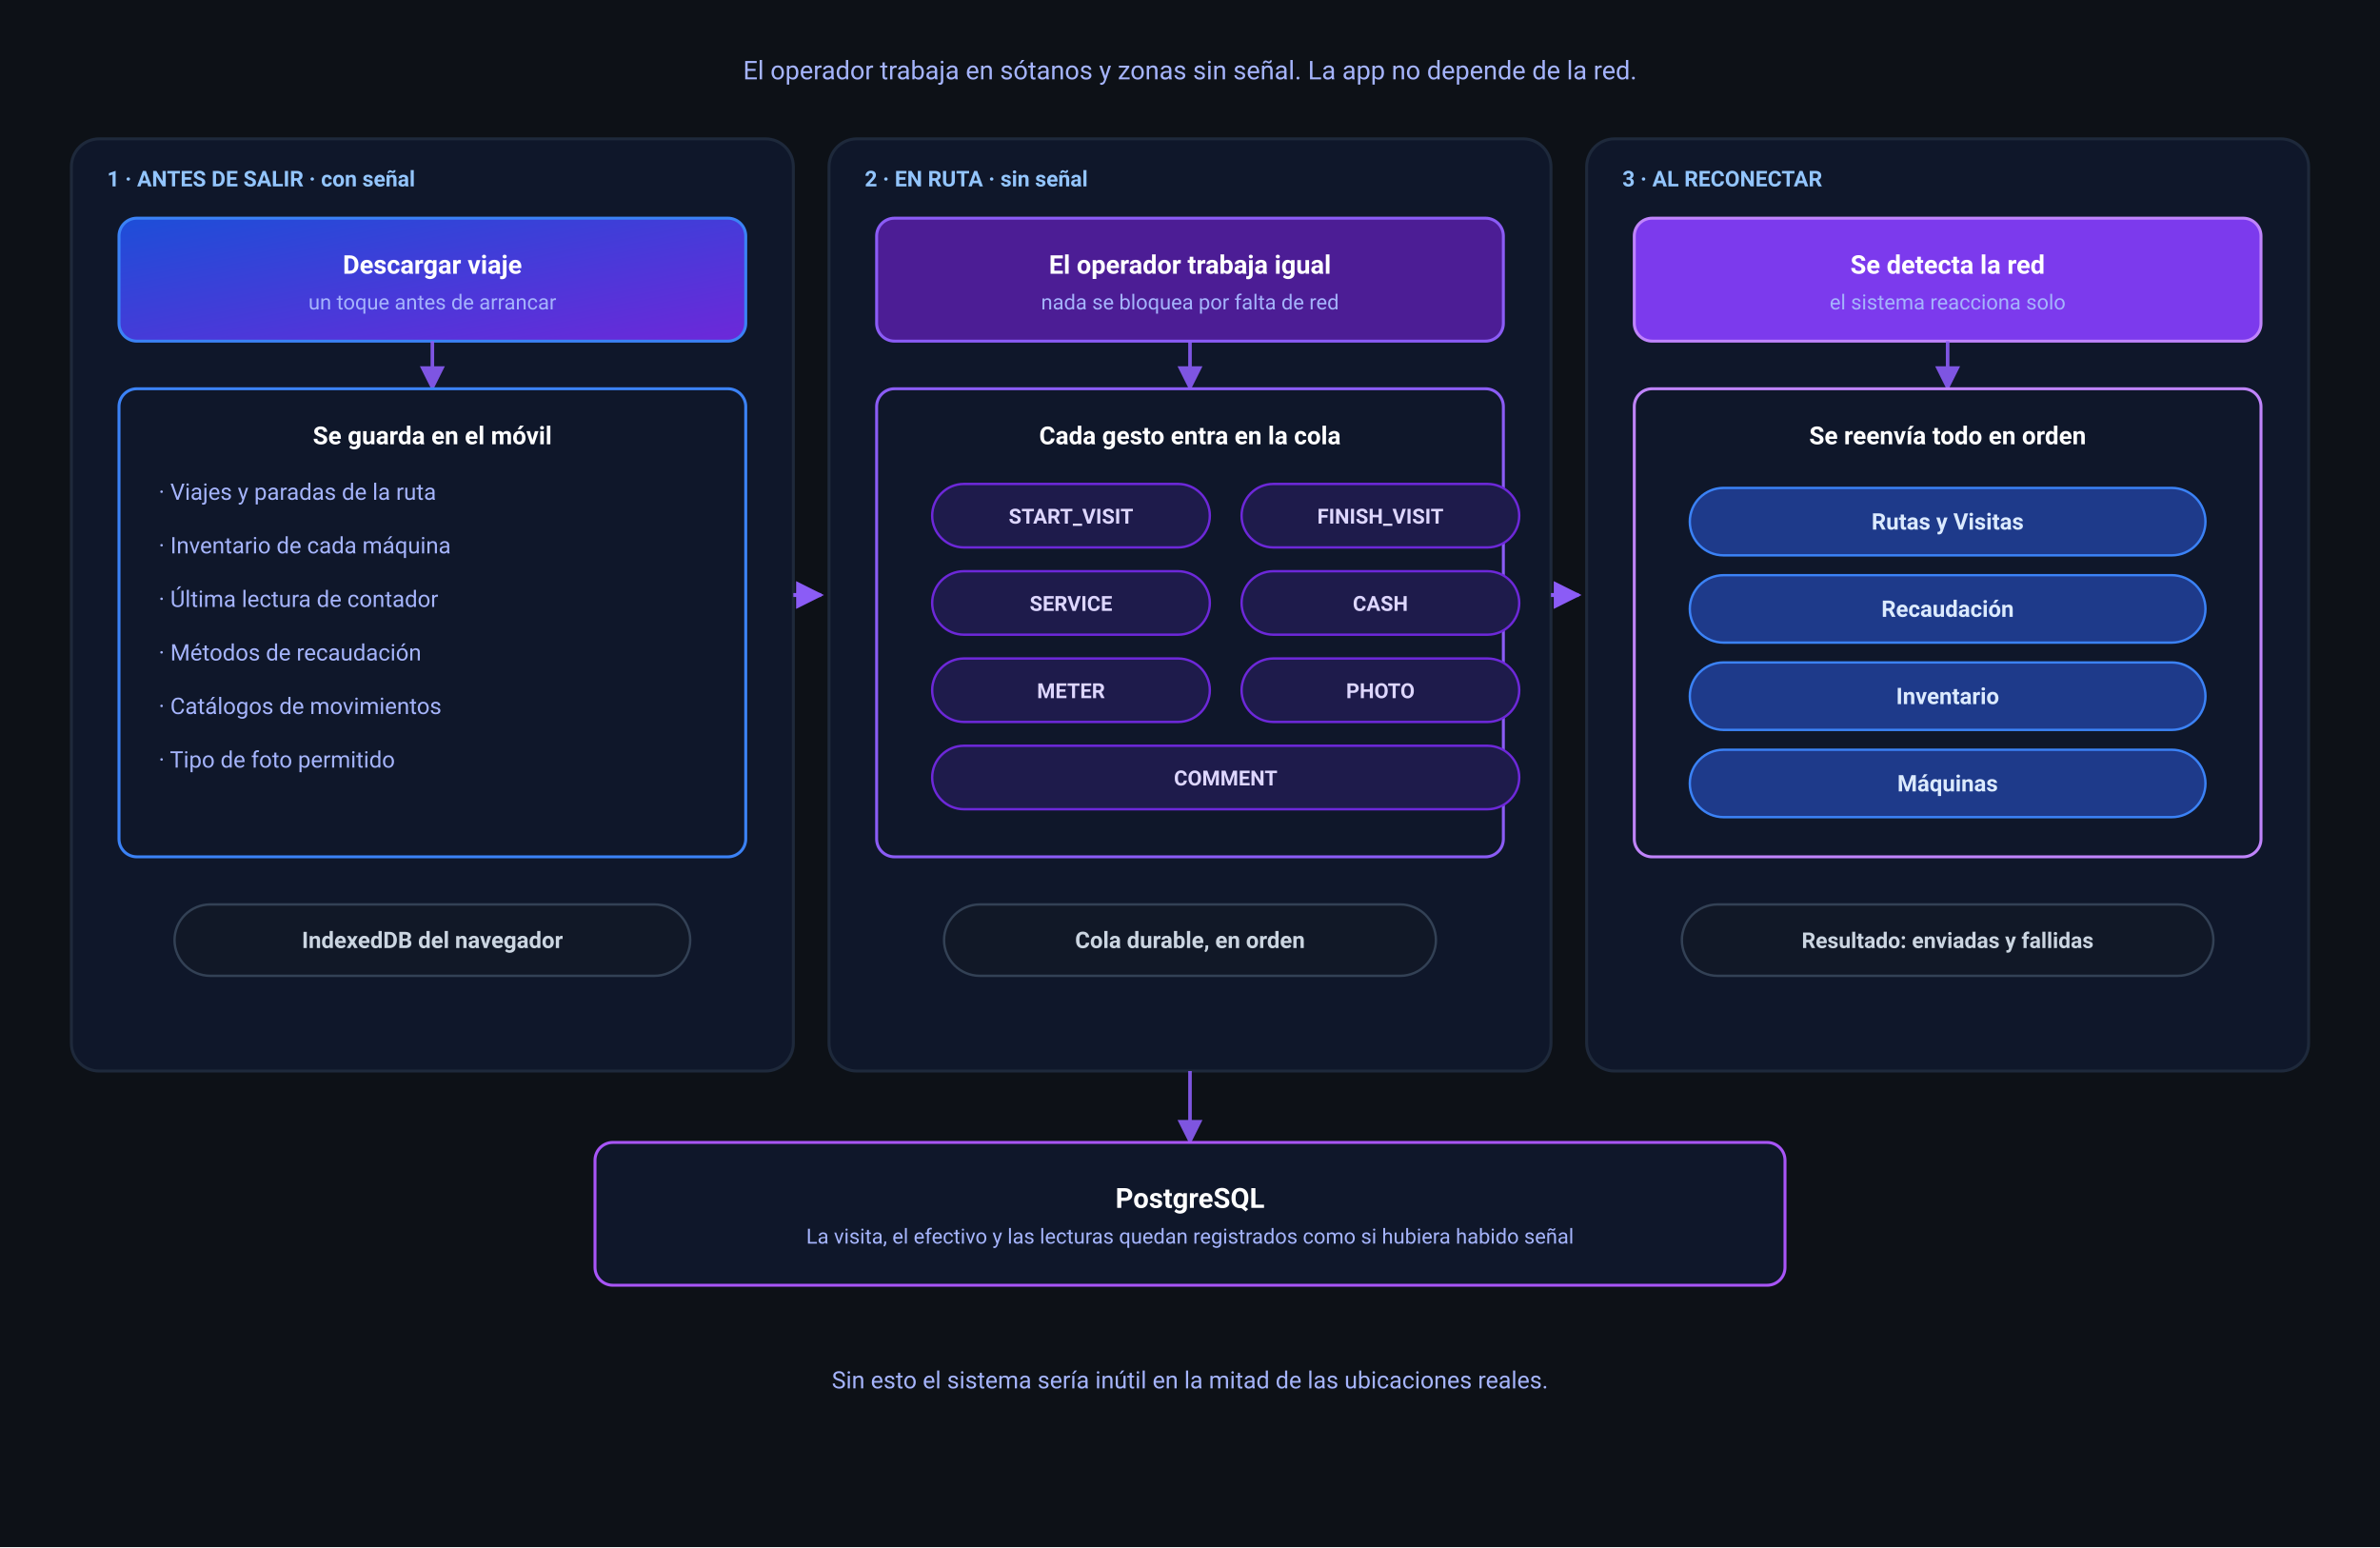
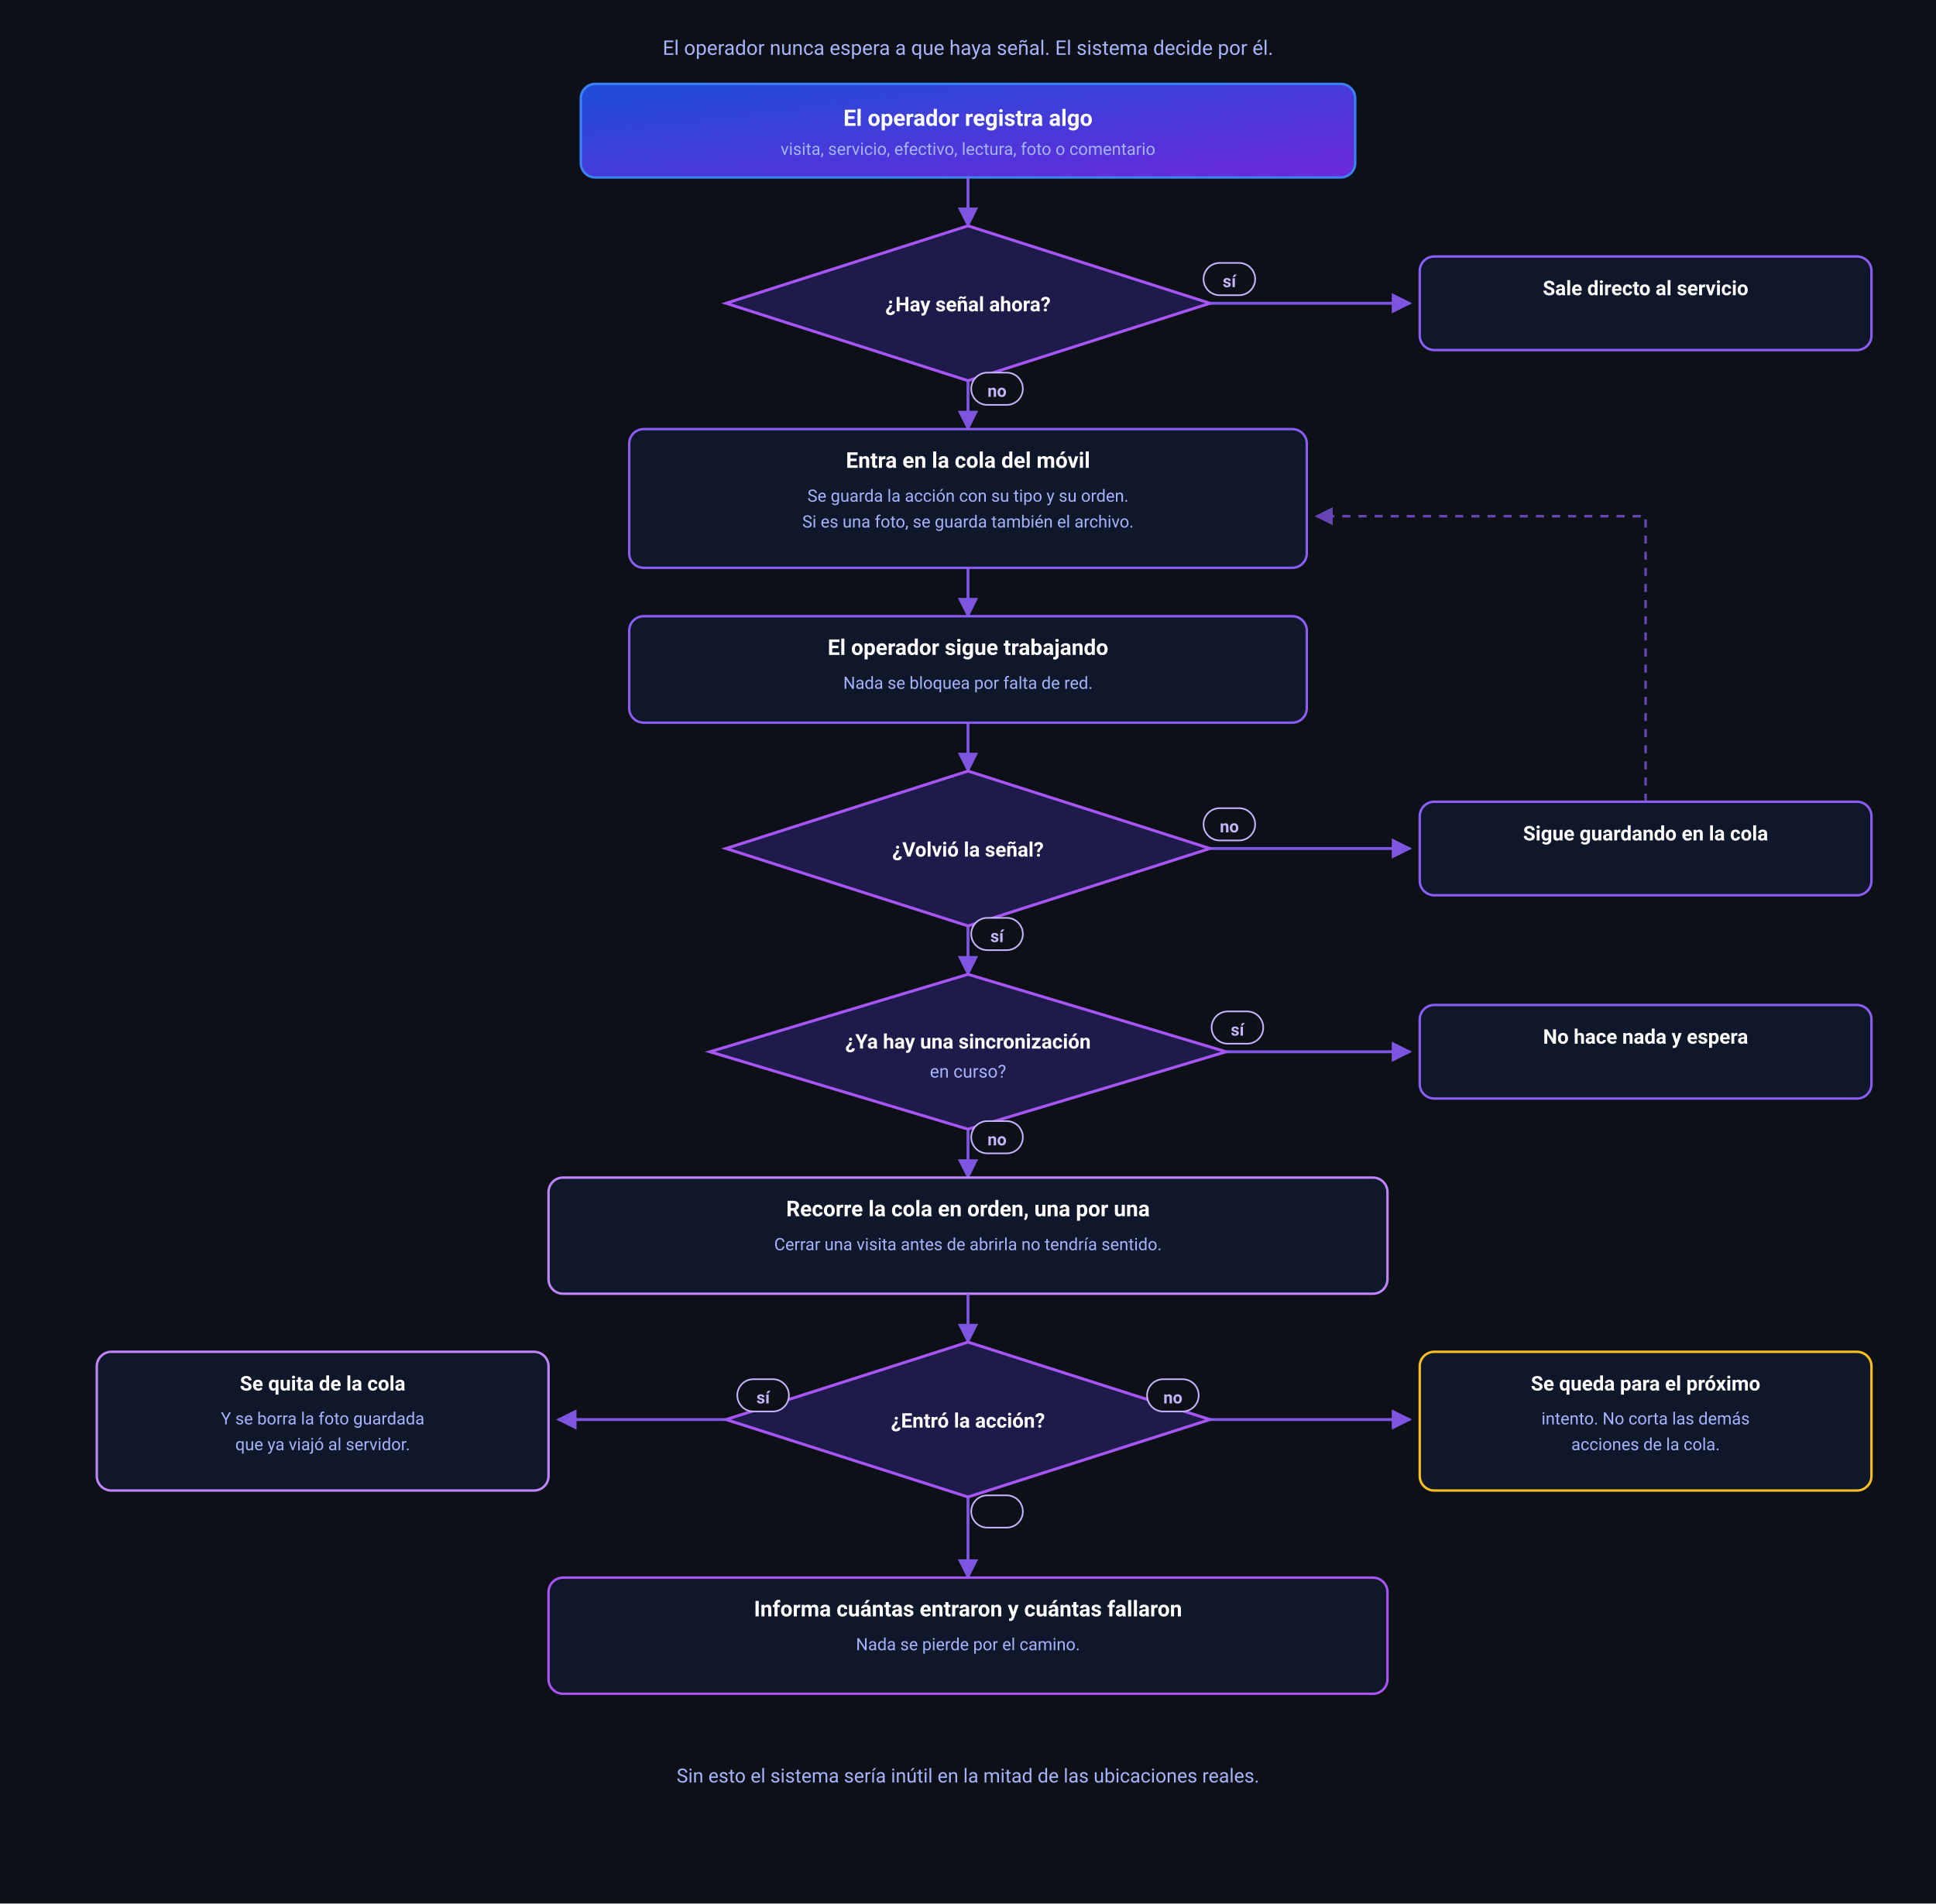
- <svg xmlns="http://www.w3.org/2000/svg" viewBox="0 0 1200 780" width="100%" role="img" aria-label="Flujo de extremo a extremo de la app de campo sin conexión">
+ <svg xmlns="http://www.w3.org/2000/svg" viewBox="0 0 1200 1180" width="100%" role="img" aria-label="Flujo de la app de campo con decisiones">
  <defs>
    <marker id="a" viewBox="0 0 10 10" refX="9" refY="5" markerWidth="7" markerHeight="7" orient="auto-start-reverse">
      <path d="M0 0 L10 5 L0 10 z" fill="#8B5CF6" />
    </marker>
    <linearGradient id="gc" x1="0" y1="0" x2="1" y2="1">
      <stop offset="0%" stop-color="#1D4ED8" />
      <stop offset="100%" stop-color="#6D28D9" />
    </linearGradient>
  </defs>
-   <rect width="1200" height="780" fill="#0D1117" />
-   <text x="600" y="40" font-family="system-ui,-apple-system,Segoe UI,Roboto,Helvetica,Arial,sans-serif" font-size="13" font-weight="400" fill="#A5B4FC" text-anchor="middle" opacity="1">El operador trabaja en sótanos y zonas sin señal. La app no depende de la red.</text>
-   <rect x="36" y="70" width="364" height="470" rx="14" fill="#0F172A" stroke="#1E293B" stroke-width="1.5" />
-   <text x="54" y="94" font-family="system-ui,-apple-system,Segoe UI,Roboto,Helvetica,Arial,sans-serif" font-size="11" font-weight="700" fill="#93C5FD" text-anchor="start" opacity="1">1 · ANTES DE SALIR  ·  con señal</text>
-   <rect x="60" y="110" width="316" height="62" rx="9" fill="url(#gc)" stroke="#3B82F6" stroke-width="1.5" />
-   <text x="218.0" y="138.0" font-family="system-ui,-apple-system,Segoe UI,Roboto,Helvetica,Arial,sans-serif" font-size="13" font-weight="600" fill="#FFFFFF" text-anchor="middle" opacity="1">Descargar viaje</text>
-   <text x="218.0" y="156.0" font-family="system-ui,-apple-system,Segoe UI,Roboto,Helvetica,Arial,sans-serif" font-size="10.5" font-weight="400" fill="#A5B4FC" text-anchor="middle" opacity="1">un toque antes de arrancar</text>
-   <path d="M 218 172 L 218 196" stroke="#8B5CF6" stroke-width="1.8" fill="none" marker-end="url(#a)" opacity="0.9" />
-   <rect x="60" y="196" width="316" height="236" rx="9" fill="#0F172A" stroke="#3B82F6" stroke-width="1.5" />
-   <text x="218.0" y="319.0" font-family="system-ui,-apple-system,Segoe UI,Roboto,Helvetica,Arial,sans-serif" font-size="13.5" font-weight="600" fill="#FFFFFF" text-anchor="middle" opacity="1" />
-   <text x="218" y="224" font-family="system-ui,-apple-system,Segoe UI,Roboto,Helvetica,Arial,sans-serif" font-size="12.5" font-weight="700" fill="#FFFFFF" text-anchor="middle" opacity="1">Se guarda en el móvil</text>
-   <text x="80" y="252" font-family="system-ui,-apple-system,Segoe UI,Roboto,Helvetica,Arial,sans-serif" font-size="11.5" font-weight="400" fill="#A5B4FC" text-anchor="start" opacity="1">·  Viajes y paradas de la ruta</text>
-   <text x="80" y="279" font-family="system-ui,-apple-system,Segoe UI,Roboto,Helvetica,Arial,sans-serif" font-size="11.5" font-weight="400" fill="#A5B4FC" text-anchor="start" opacity="1">·  Inventario de cada máquina</text>
-   <text x="80" y="306" font-family="system-ui,-apple-system,Segoe UI,Roboto,Helvetica,Arial,sans-serif" font-size="11.5" font-weight="400" fill="#A5B4FC" text-anchor="start" opacity="1">·  Última lectura de contador</text>
-   <text x="80" y="333" font-family="system-ui,-apple-system,Segoe UI,Roboto,Helvetica,Arial,sans-serif" font-size="11.5" font-weight="400" fill="#A5B4FC" text-anchor="start" opacity="1">·  Métodos de recaudación</text>
-   <text x="80" y="360" font-family="system-ui,-apple-system,Segoe UI,Roboto,Helvetica,Arial,sans-serif" font-size="11.5" font-weight="400" fill="#A5B4FC" text-anchor="start" opacity="1">·  Catálogos de movimientos</text>
-   <text x="80" y="387" font-family="system-ui,-apple-system,Segoe UI,Roboto,Helvetica,Arial,sans-serif" font-size="11.5" font-weight="400" fill="#A5B4FC" text-anchor="start" opacity="1">·  Tipo de foto permitido</text>
-   <rect x="88" y="456" width="260" height="36" rx="18.0" fill="#111827" stroke="#334155" stroke-width="1.2" />
-   <text x="218.0" y="478.0" font-family="system-ui,-apple-system,Segoe UI,Roboto,Helvetica,Arial,sans-serif" font-size="11.5" font-weight="600" fill="#CBD5E1" text-anchor="middle" opacity="1">IndexedDB del navegador</text>
-   <rect x="418" y="70" width="364" height="470" rx="14" fill="#0F172A" stroke="#1E293B" stroke-width="1.5" />
-   <text x="436" y="94" font-family="system-ui,-apple-system,Segoe UI,Roboto,Helvetica,Arial,sans-serif" font-size="11" font-weight="700" fill="#93C5FD" text-anchor="start" opacity="1">2 · EN RUTA  ·  sin señal</text>
-   <rect x="442" y="110" width="316" height="62" rx="9" fill="#4C1D95" stroke="#8B5CF6" stroke-width="1.5" />
-   <text x="600.0" y="138.0" font-family="system-ui,-apple-system,Segoe UI,Roboto,Helvetica,Arial,sans-serif" font-size="13" font-weight="600" fill="#FFFFFF" text-anchor="middle" opacity="1">El operador trabaja igual</text>
-   <text x="600.0" y="156.0" font-family="system-ui,-apple-system,Segoe UI,Roboto,Helvetica,Arial,sans-serif" font-size="10.5" font-weight="400" fill="#A5B4FC" text-anchor="middle" opacity="1">nada se bloquea por falta de red</text>
-   <path d="M 600 172 L 600 196" stroke="#8B5CF6" stroke-width="1.8" fill="none" marker-end="url(#a)" opacity="0.9" />
-   <rect x="442" y="196" width="316" height="236" rx="9" fill="#0F172A" stroke="#8B5CF6" stroke-width="1.5" />
-   <text x="600.0" y="319.0" font-family="system-ui,-apple-system,Segoe UI,Roboto,Helvetica,Arial,sans-serif" font-size="13.5" font-weight="600" fill="#FFFFFF" text-anchor="middle" opacity="1" />
-   <text x="600" y="224" font-family="system-ui,-apple-system,Segoe UI,Roboto,Helvetica,Arial,sans-serif" font-size="12.5" font-weight="700" fill="#FFFFFF" text-anchor="middle" opacity="1">Cada gesto entra en la cola</text>
-   <rect x="470" y="244" width="140" height="32" rx="16.0" fill="#1E1B4B" stroke="#6D28D9" stroke-width="1.2" />
-   <text x="540.0" y="264.0" font-family="system-ui,-apple-system,Segoe UI,Roboto,Helvetica,Arial,sans-serif" font-size="10.5" font-weight="600" fill="#DDD6FE" text-anchor="middle" opacity="1">START_VISIT</text>
-   <rect x="626" y="244" width="140" height="32" rx="16.0" fill="#1E1B4B" stroke="#6D28D9" stroke-width="1.2" />
-   <text x="696.0" y="264.0" font-family="system-ui,-apple-system,Segoe UI,Roboto,Helvetica,Arial,sans-serif" font-size="10.5" font-weight="600" fill="#DDD6FE" text-anchor="middle" opacity="1">FINISH_VISIT</text>
-   <rect x="470" y="288" width="140" height="32" rx="16.0" fill="#1E1B4B" stroke="#6D28D9" stroke-width="1.2" />
-   <text x="540.0" y="308.0" font-family="system-ui,-apple-system,Segoe UI,Roboto,Helvetica,Arial,sans-serif" font-size="10.5" font-weight="600" fill="#DDD6FE" text-anchor="middle" opacity="1">SERVICE</text>
-   <rect x="626" y="288" width="140" height="32" rx="16.0" fill="#1E1B4B" stroke="#6D28D9" stroke-width="1.2" />
-   <text x="696.0" y="308.0" font-family="system-ui,-apple-system,Segoe UI,Roboto,Helvetica,Arial,sans-serif" font-size="10.5" font-weight="600" fill="#DDD6FE" text-anchor="middle" opacity="1">CASH</text>
-   <rect x="470" y="332" width="140" height="32" rx="16.0" fill="#1E1B4B" stroke="#6D28D9" stroke-width="1.2" />
-   <text x="540.0" y="352.0" font-family="system-ui,-apple-system,Segoe UI,Roboto,Helvetica,Arial,sans-serif" font-size="10.5" font-weight="600" fill="#DDD6FE" text-anchor="middle" opacity="1">METER</text>
-   <rect x="626" y="332" width="140" height="32" rx="16.0" fill="#1E1B4B" stroke="#6D28D9" stroke-width="1.2" />
-   <text x="696.0" y="352.0" font-family="system-ui,-apple-system,Segoe UI,Roboto,Helvetica,Arial,sans-serif" font-size="10.5" font-weight="600" fill="#DDD6FE" text-anchor="middle" opacity="1">PHOTO</text>
-   <rect x="470" y="376" width="296" height="32" rx="16.0" fill="#1E1B4B" stroke="#6D28D9" stroke-width="1.2" />
-   <text x="618.0" y="396.0" font-family="system-ui,-apple-system,Segoe UI,Roboto,Helvetica,Arial,sans-serif" font-size="10.5" font-weight="600" fill="#DDD6FE" text-anchor="middle" opacity="1">COMMENT</text>
-   <rect x="476" y="456" width="248" height="36" rx="18.0" fill="#111827" stroke="#334155" stroke-width="1.2" />
-   <text x="600.0" y="478.0" font-family="system-ui,-apple-system,Segoe UI,Roboto,Helvetica,Arial,sans-serif" font-size="11.5" font-weight="600" fill="#CBD5E1" text-anchor="middle" opacity="1">Cola durable, en orden</text>
-   <rect x="800" y="70" width="364" height="470" rx="14" fill="#0F172A" stroke="#1E293B" stroke-width="1.5" />
-   <text x="818" y="94" font-family="system-ui,-apple-system,Segoe UI,Roboto,Helvetica,Arial,sans-serif" font-size="11" font-weight="700" fill="#93C5FD" text-anchor="start" opacity="1">3 · AL RECONECTAR</text>
-   <rect x="824" y="110" width="316" height="62" rx="9" fill="#7C3AED" stroke="#C084FC" stroke-width="1.5" />
-   <text x="982.0" y="138.0" font-family="system-ui,-apple-system,Segoe UI,Roboto,Helvetica,Arial,sans-serif" font-size="13" font-weight="600" fill="#FFFFFF" text-anchor="middle" opacity="1">Se detecta la red</text>
-   <text x="982.0" y="156.0" font-family="system-ui,-apple-system,Segoe UI,Roboto,Helvetica,Arial,sans-serif" font-size="10.5" font-weight="400" fill="#A5B4FC" text-anchor="middle" opacity="1">el sistema reacciona solo</text>
-   <path d="M 982 172 L 982 196" stroke="#8B5CF6" stroke-width="1.8" fill="none" marker-end="url(#a)" opacity="0.9" />
-   <rect x="824" y="196" width="316" height="236" rx="9" fill="#0F172A" stroke="#C084FC" stroke-width="1.5" />
-   <text x="982.0" y="319.0" font-family="system-ui,-apple-system,Segoe UI,Roboto,Helvetica,Arial,sans-serif" font-size="13.5" font-weight="600" fill="#FFFFFF" text-anchor="middle" opacity="1" />
-   <text x="982" y="224" font-family="system-ui,-apple-system,Segoe UI,Roboto,Helvetica,Arial,sans-serif" font-size="12.5" font-weight="700" fill="#FFFFFF" text-anchor="middle" opacity="1">Se reenvía todo en orden</text>
-   <rect x="852" y="246" width="260" height="34" rx="17.0" fill="#1E3A8A" stroke="#3B82F6" stroke-width="1.2" />
-   <text x="982.0" y="267.0" font-family="system-ui,-apple-system,Segoe UI,Roboto,Helvetica,Arial,sans-serif" font-size="11.5" font-weight="600" fill="#DBEAFE" text-anchor="middle" opacity="1">Rutas y Visitas</text>
-   <rect x="852" y="290" width="260" height="34" rx="17.0" fill="#1E3A8A" stroke="#3B82F6" stroke-width="1.2" />
-   <text x="982.0" y="311.0" font-family="system-ui,-apple-system,Segoe UI,Roboto,Helvetica,Arial,sans-serif" font-size="11.5" font-weight="600" fill="#DBEAFE" text-anchor="middle" opacity="1">Recaudación</text>
-   <rect x="852" y="334" width="260" height="34" rx="17.0" fill="#1E3A8A" stroke="#3B82F6" stroke-width="1.2" />
-   <text x="982.0" y="355.0" font-family="system-ui,-apple-system,Segoe UI,Roboto,Helvetica,Arial,sans-serif" font-size="11.5" font-weight="600" fill="#DBEAFE" text-anchor="middle" opacity="1">Inventario</text>
-   <rect x="852" y="378" width="260" height="34" rx="17.0" fill="#1E3A8A" stroke="#3B82F6" stroke-width="1.2" />
-   <text x="982.0" y="399.0" font-family="system-ui,-apple-system,Segoe UI,Roboto,Helvetica,Arial,sans-serif" font-size="11.5" font-weight="600" fill="#DBEAFE" text-anchor="middle" opacity="1">Máquinas</text>
-   <rect x="848" y="456" width="268" height="36" rx="18.0" fill="#111827" stroke="#334155" stroke-width="1.2" />
-   <text x="982.0" y="478.0" font-family="system-ui,-apple-system,Segoe UI,Roboto,Helvetica,Arial,sans-serif" font-size="11" font-weight="600" fill="#CBD5E1" text-anchor="middle" opacity="1">Resultado: enviadas y fallidas</text>
-   <path d="M 400 300 L 414 300" stroke="#8B5CF6" stroke-width="2" marker-end="url(#a)" />
-   <path d="M 782 300 L 796 300" stroke="#8B5CF6" stroke-width="2" marker-end="url(#a)" />
-   <path d="M 600 540 L 600 576" stroke="#8B5CF6" stroke-width="1.8" fill="none" marker-end="url(#a)" opacity="0.9" />
-   <rect x="300" y="576" width="600" height="72" rx="9" fill="#0F172A" stroke="#A855F7" stroke-width="1.5" />
-   <text x="600.0" y="609.0" font-family="system-ui,-apple-system,Segoe UI,Roboto,Helvetica,Arial,sans-serif" font-size="14" font-weight="600" fill="#FFFFFF" text-anchor="middle" opacity="1">PostgreSQL</text>
-   <text x="600.0" y="627.0" font-family="system-ui,-apple-system,Segoe UI,Roboto,Helvetica,Arial,sans-serif" font-size="10.5" font-weight="400" fill="#A5B4FC" text-anchor="middle" opacity="1">La visita, el efectivo y las lecturas quedan registrados como si hubiera habido señal</text>
-   <text x="600" y="700" font-family="system-ui,-apple-system,Segoe UI,Roboto,Helvetica,Arial,sans-serif" font-size="12" font-weight="400" fill="#A5B4FC" text-anchor="middle" opacity="1">Sin esto el sistema sería inútil en la mitad de las ubicaciones reales.</text>
+   <rect width="1200" height="1180" fill="#0D1117" />
+   <text x="600" y="34" font-family="system-ui,-apple-system,Segoe UI,Roboto,Helvetica,Arial,sans-serif" font-size="12.5" font-weight="400" fill="#A5B4FC" text-anchor="middle" opacity="1">El operador nunca espera a que haya señal. El sistema decide por él.</text>
+   <rect x="360" y="52" width="480" height="58" rx="9" fill="url(#gc)" stroke="#3B82F6" stroke-width="1.5" />
+   <text x="600.0" y="78.0" font-family="system-ui,-apple-system,Segoe UI,Roboto,Helvetica,Arial,sans-serif" font-size="14" font-weight="600" fill="#FFFFFF" text-anchor="middle" opacity="1">El operador registra algo</text>
+   <text x="600.0" y="96.0" font-family="system-ui,-apple-system,Segoe UI,Roboto,Helvetica,Arial,sans-serif" font-size="10.5" font-weight="400" fill="#A5B4FC" text-anchor="middle" opacity="1">visita, servicio, efectivo, lectura, foto o comentario</text>
+   <path d="M 600 110 L 600 140" stroke="#8B5CF6" stroke-width="1.8" fill="none" marker-end="url(#a)" opacity="0.9" />
+   <path d="M 600 140.0 L 750.0 188 L 600 236.0 L 450.0 188 Z" fill="#1E1B4B" stroke="#A855F7" stroke-width="1.8" />
+   <text x="600" y="193" font-family="system-ui,-apple-system,Segoe UI,Roboto,Helvetica,Arial,sans-serif" font-size="12.5" font-weight="700" fill="#FFFFFF" text-anchor="middle" opacity="1">¿Hay señal ahora?</text>
+   <path d="M 750 188 L 874 188" stroke="#8B5CF6" stroke-width="1.8" marker-end="url(#a)" opacity="0.9" />
+   <rect x="746" y="163" width="32" height="20" rx="10" fill="#0D1117" stroke="#C4B5FD" stroke-width="1" />
+   <text x="762" y="178" font-family="system-ui,-apple-system,Segoe UI,Roboto,Helvetica,Arial,sans-serif" font-size="10.5" font-weight="700" fill="#C4B5FD" text-anchor="middle" opacity="1">sí</text>
+   <rect x="880" y="159" width="280" height="58" rx="9" fill="#0F172A" stroke="#8B5CF6" stroke-width="1.5" />
+   <text x="1020.0" y="183" font-family="system-ui,-apple-system,Segoe UI,Roboto,Helvetica,Arial,sans-serif" font-size="12.5" font-weight="700" fill="#FFFFFF" text-anchor="middle" opacity="1">Sale directo al servicio</text>
+   <rect x="602" y="231" width="32" height="20" rx="10" fill="#0D1117" stroke="#C4B5FD" stroke-width="1" />
+   <text x="618" y="246" font-family="system-ui,-apple-system,Segoe UI,Roboto,Helvetica,Arial,sans-serif" font-size="10.5" font-weight="700" fill="#C4B5FD" text-anchor="middle" opacity="1">no</text>
+   <path d="M 600 236 L 600 266" stroke="#8B5CF6" stroke-width="1.8" fill="none" marker-end="url(#a)" opacity="0.9" />
+   <rect x="390" y="266" width="420" height="86" rx="9" fill="#0F172A" stroke="#8B5CF6" stroke-width="1.5" />
+   <text x="600.0" y="290" font-family="system-ui,-apple-system,Segoe UI,Roboto,Helvetica,Arial,sans-serif" font-size="13.5" font-weight="700" fill="#FFFFFF" text-anchor="middle" opacity="1">Entra en la cola del móvil</text>
+   <text x="600.0" y="311" font-family="system-ui,-apple-system,Segoe UI,Roboto,Helvetica,Arial,sans-serif" font-size="10.5" font-weight="400" fill="#A5B4FC" text-anchor="middle" opacity="1">Se guarda la acción con su tipo y su orden.</text>
+   <text x="600.0" y="327" font-family="system-ui,-apple-system,Segoe UI,Roboto,Helvetica,Arial,sans-serif" font-size="10.5" font-weight="400" fill="#A5B4FC" text-anchor="middle" opacity="1">Si es una foto, se guarda también el archivo.</text>
+   <path d="M 600 352 L 600 382" stroke="#8B5CF6" stroke-width="1.8" fill="none" marker-end="url(#a)" opacity="0.9" />
+   <rect x="390" y="382" width="420" height="66" rx="9" fill="#0F172A" stroke="#8B5CF6" stroke-width="1.5" />
+   <text x="600.0" y="406" font-family="system-ui,-apple-system,Segoe UI,Roboto,Helvetica,Arial,sans-serif" font-size="13.5" font-weight="700" fill="#FFFFFF" text-anchor="middle" opacity="1">El operador sigue trabajando</text>
+   <text x="600.0" y="427" font-family="system-ui,-apple-system,Segoe UI,Roboto,Helvetica,Arial,sans-serif" font-size="10.5" font-weight="400" fill="#A5B4FC" text-anchor="middle" opacity="1">Nada se bloquea por falta de red.</text>
+   <path d="M 600 448 L 600 478" stroke="#8B5CF6" stroke-width="1.8" fill="none" marker-end="url(#a)" opacity="0.9" />
+   <path d="M 600 478.0 L 750.0 526 L 600 574.0 L 450.0 526 Z" fill="#1E1B4B" stroke="#A855F7" stroke-width="1.8" />
+   <text x="600" y="531" font-family="system-ui,-apple-system,Segoe UI,Roboto,Helvetica,Arial,sans-serif" font-size="12.5" font-weight="700" fill="#FFFFFF" text-anchor="middle" opacity="1">¿Volvió la señal?</text>
+   <path d="M 750 526 L 874 526" stroke="#8B5CF6" stroke-width="1.8" marker-end="url(#a)" opacity="0.9" />
+   <rect x="746" y="501" width="32" height="20" rx="10" fill="#0D1117" stroke="#C4B5FD" stroke-width="1" />
+   <text x="762" y="516" font-family="system-ui,-apple-system,Segoe UI,Roboto,Helvetica,Arial,sans-serif" font-size="10.5" font-weight="700" fill="#C4B5FD" text-anchor="middle" opacity="1">no</text>
+   <rect x="880" y="497" width="280" height="58" rx="9" fill="#0F172A" stroke="#8B5CF6" stroke-width="1.5" />
+   <text x="1020.0" y="521" font-family="system-ui,-apple-system,Segoe UI,Roboto,Helvetica,Arial,sans-serif" font-size="12.5" font-weight="700" fill="#FFFFFF" text-anchor="middle" opacity="1">Sigue guardando en la cola</text>
+   <path d="M 1020 497 V 320 H 816" stroke="#8B5CF6" stroke-width="1.6" fill="none" marker-end="url(#a)" opacity="0.7" stroke-dasharray="5 5" />
+   <rect x="602" y="569" width="32" height="20" rx="10" fill="#0D1117" stroke="#C4B5FD" stroke-width="1" />
+   <text x="618" y="584" font-family="system-ui,-apple-system,Segoe UI,Roboto,Helvetica,Arial,sans-serif" font-size="10.5" font-weight="700" fill="#C4B5FD" text-anchor="middle" opacity="1">sí</text>
+   <path d="M 600 574 L 600 604" stroke="#8B5CF6" stroke-width="1.8" fill="none" marker-end="url(#a)" opacity="0.9" />
+   <path d="M 600 604.0 L 760.0 652 L 600 700.0 L 440.0 652 Z" fill="#1E1B4B" stroke="#A855F7" stroke-width="1.8" />
+   <text x="600" y="650" font-family="system-ui,-apple-system,Segoe UI,Roboto,Helvetica,Arial,sans-serif" font-size="12.5" font-weight="700" fill="#FFFFFF" text-anchor="middle" opacity="1">¿Ya hay una sincronización</text>
+   <text x="600" y="668" font-family="system-ui,-apple-system,Segoe UI,Roboto,Helvetica,Arial,sans-serif" font-size="11" font-weight="400" fill="#A5B4FC" text-anchor="middle" opacity="1">en curso?</text>
+   <path d="M 760 652 L 874 652" stroke="#8B5CF6" stroke-width="1.8" marker-end="url(#a)" opacity="0.9" />
+   <rect x="751" y="627" width="32" height="20" rx="10" fill="#0D1117" stroke="#C4B5FD" stroke-width="1" />
+   <text x="767" y="642" font-family="system-ui,-apple-system,Segoe UI,Roboto,Helvetica,Arial,sans-serif" font-size="10.5" font-weight="700" fill="#C4B5FD" text-anchor="middle" opacity="1">sí</text>
+   <rect x="880" y="623" width="280" height="58" rx="9" fill="#0F172A" stroke="#8B5CF6" stroke-width="1.5" />
+   <text x="1020.0" y="647" font-family="system-ui,-apple-system,Segoe UI,Roboto,Helvetica,Arial,sans-serif" font-size="12.5" font-weight="700" fill="#FFFFFF" text-anchor="middle" opacity="1">No hace nada y espera</text>
+   <rect x="602" y="695" width="32" height="20" rx="10" fill="#0D1117" stroke="#C4B5FD" stroke-width="1" />
+   <text x="618" y="710" font-family="system-ui,-apple-system,Segoe UI,Roboto,Helvetica,Arial,sans-serif" font-size="10.5" font-weight="700" fill="#C4B5FD" text-anchor="middle" opacity="1">no</text>
+   <path d="M 600 700 L 600 730" stroke="#8B5CF6" stroke-width="1.8" fill="none" marker-end="url(#a)" opacity="0.9" />
+   <rect x="340" y="730" width="520" height="72" rx="9" fill="#0F172A" stroke="#C084FC" stroke-width="1.5" />
+   <text x="600.0" y="754" font-family="system-ui,-apple-system,Segoe UI,Roboto,Helvetica,Arial,sans-serif" font-size="13.5" font-weight="700" fill="#FFFFFF" text-anchor="middle" opacity="1">Recorre la cola en orden, una por una</text>
+   <text x="600.0" y="775" font-family="system-ui,-apple-system,Segoe UI,Roboto,Helvetica,Arial,sans-serif" font-size="10.5" font-weight="400" fill="#A5B4FC" text-anchor="middle" opacity="1">Cerrar una visita antes de abrirla no tendría sentido.</text>
+   <path d="M 600 802 L 600 832" stroke="#8B5CF6" stroke-width="1.8" fill="none" marker-end="url(#a)" opacity="0.9" />
+   <path d="M 600 832.0 L 750.0 880 L 600 928.0 L 450.0 880 Z" fill="#1E1B4B" stroke="#A855F7" stroke-width="1.8" />
+   <text x="600" y="885" font-family="system-ui,-apple-system,Segoe UI,Roboto,Helvetica,Arial,sans-serif" font-size="12.5" font-weight="700" fill="#FFFFFF" text-anchor="middle" opacity="1">¿Entró la acción?</text>
+   <path d="M 450 880 L 346 880" stroke="#8B5CF6" stroke-width="1.8" marker-end="url(#a)" opacity="0.9" />
+   <rect x="457" y="855" width="32" height="20" rx="10" fill="#0D1117" stroke="#C4B5FD" stroke-width="1" />
+   <text x="473" y="870" font-family="system-ui,-apple-system,Segoe UI,Roboto,Helvetica,Arial,sans-serif" font-size="10.5" font-weight="700" fill="#C4B5FD" text-anchor="middle" opacity="1">sí</text>
+   <rect x="60" y="838" width="280" height="86" rx="9" fill="#0F172A" stroke="#C084FC" stroke-width="1.5" />
+   <text x="200.0" y="862" font-family="system-ui,-apple-system,Segoe UI,Roboto,Helvetica,Arial,sans-serif" font-size="12.5" font-weight="700" fill="#FFFFFF" text-anchor="middle" opacity="1">Se quita de la cola</text>
+   <text x="200.0" y="883" font-family="system-ui,-apple-system,Segoe UI,Roboto,Helvetica,Arial,sans-serif" font-size="10.5" font-weight="400" fill="#A5B4FC" text-anchor="middle" opacity="1">Y se borra la foto guardada</text>
+   <text x="200.0" y="899" font-family="system-ui,-apple-system,Segoe UI,Roboto,Helvetica,Arial,sans-serif" font-size="10.5" font-weight="400" fill="#A5B4FC" text-anchor="middle" opacity="1">que ya viajó al servidor.</text>
+   <path d="M 750 880 L 874 880" stroke="#8B5CF6" stroke-width="1.8" marker-end="url(#a)" opacity="0.9" />
+   <rect x="711" y="855" width="32" height="20" rx="10" fill="#0D1117" stroke="#C4B5FD" stroke-width="1" />
+   <text x="727" y="870" font-family="system-ui,-apple-system,Segoe UI,Roboto,Helvetica,Arial,sans-serif" font-size="10.5" font-weight="700" fill="#C4B5FD" text-anchor="middle" opacity="1">no</text>
+   <rect x="880" y="838" width="280" height="86" rx="9" fill="#0F172A" stroke="#FBBF24" stroke-width="1.5" />
+   <text x="1020.0" y="862" font-family="system-ui,-apple-system,Segoe UI,Roboto,Helvetica,Arial,sans-serif" font-size="12.5" font-weight="700" fill="#FFFFFF" text-anchor="middle" opacity="1">Se queda para el próximo</text>
+   <text x="1020.0" y="883" font-family="system-ui,-apple-system,Segoe UI,Roboto,Helvetica,Arial,sans-serif" font-size="10.5" font-weight="400" fill="#A5B4FC" text-anchor="middle" opacity="1">intento. No corta las demás</text>
+   <text x="1020.0" y="899" font-family="system-ui,-apple-system,Segoe UI,Roboto,Helvetica,Arial,sans-serif" font-size="10.5" font-weight="400" fill="#A5B4FC" text-anchor="middle" opacity="1">acciones de la cola.</text>
+   <rect x="602" y="927" width="32" height="20" rx="10" fill="#0D1117" stroke="#C4B5FD" stroke-width="1" />
+   <text x="618" y="942" font-family="system-ui,-apple-system,Segoe UI,Roboto,Helvetica,Arial,sans-serif" font-size="10.5" font-weight="700" fill="#C4B5FD" text-anchor="middle" opacity="1" />
+   <path d="M 600 928 L 600 978" stroke="#8B5CF6" stroke-width="1.8" fill="none" marker-end="url(#a)" opacity="0.9" />
+   <rect x="340" y="978" width="520" height="72" rx="9" fill="#0F172A" stroke="#A855F7" stroke-width="1.5" />
+   <text x="600.0" y="1002" font-family="system-ui,-apple-system,Segoe UI,Roboto,Helvetica,Arial,sans-serif" font-size="13.5" font-weight="700" fill="#FFFFFF" text-anchor="middle" opacity="1">Informa cuántas entraron y cuántas fallaron</text>
+   <text x="600.0" y="1023" font-family="system-ui,-apple-system,Segoe UI,Roboto,Helvetica,Arial,sans-serif" font-size="10.5" font-weight="400" fill="#A5B4FC" text-anchor="middle" opacity="1">Nada se pierde por el camino.</text>
+   <text x="600" y="1105" font-family="system-ui,-apple-system,Segoe UI,Roboto,Helvetica,Arial,sans-serif" font-size="12" font-weight="400" fill="#A5B4FC" text-anchor="middle" opacity="1">Sin esto el sistema sería inútil en la mitad de las ubicaciones reales.</text>
</svg>
